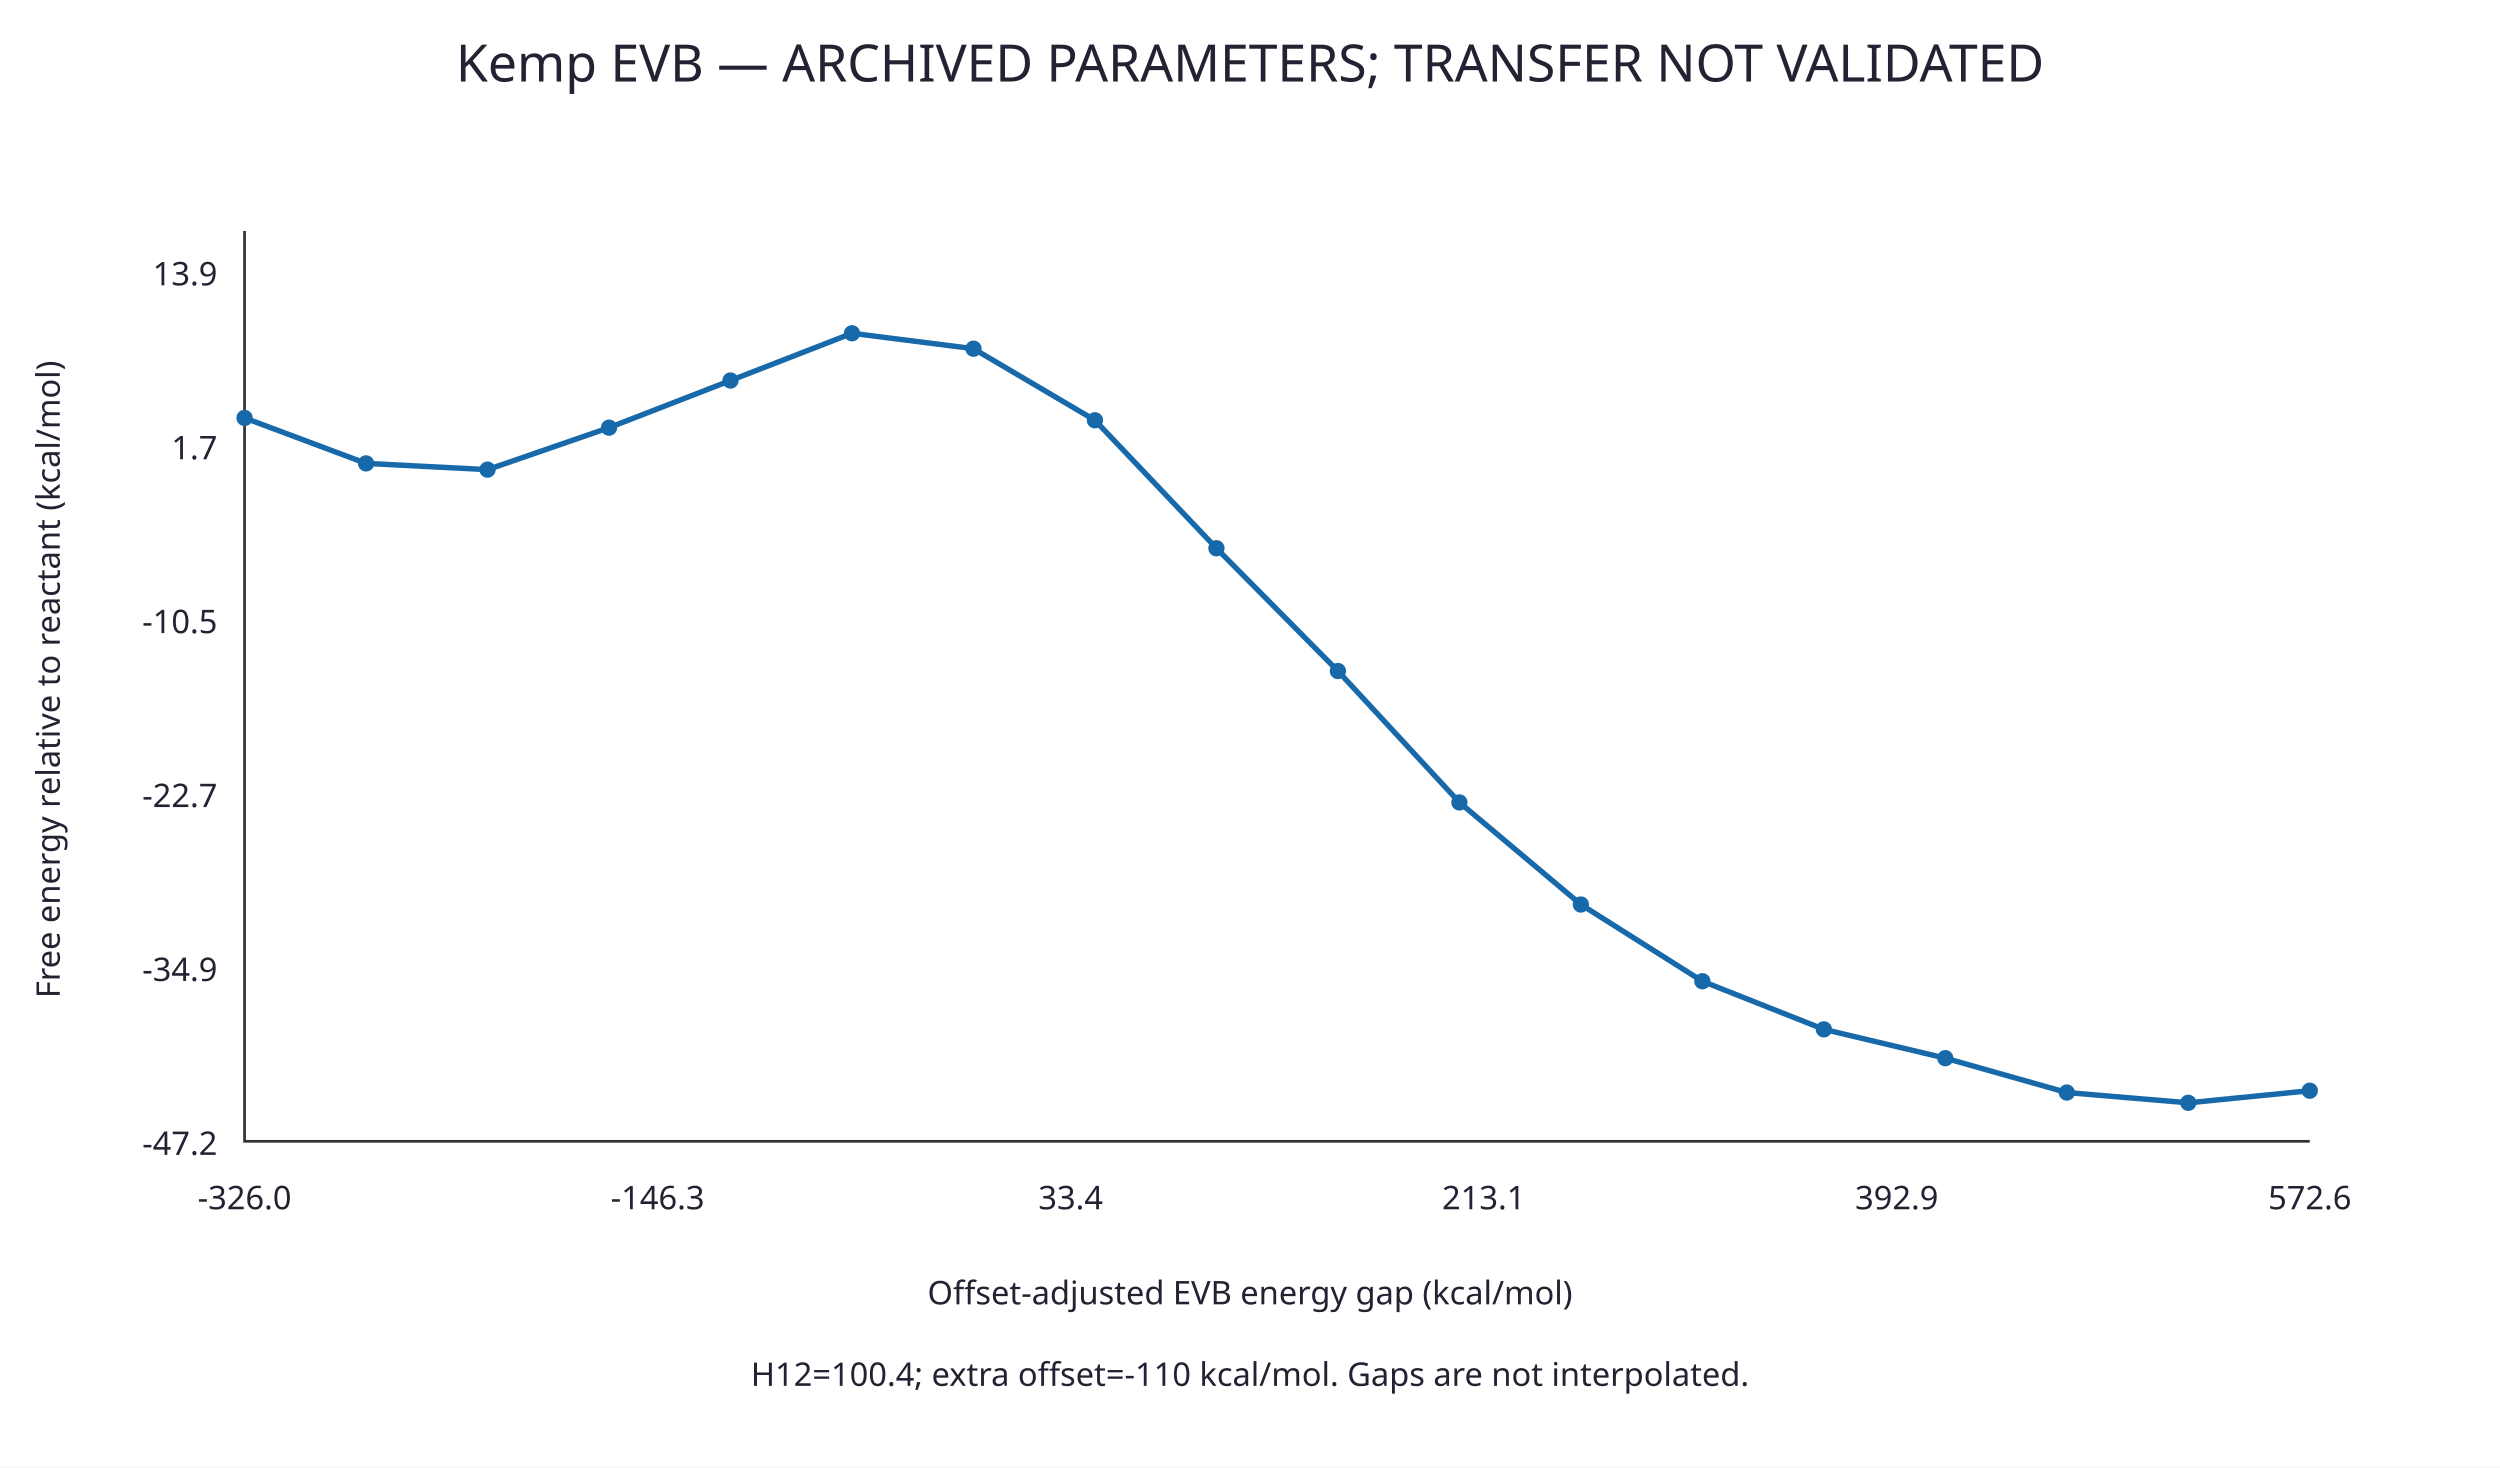
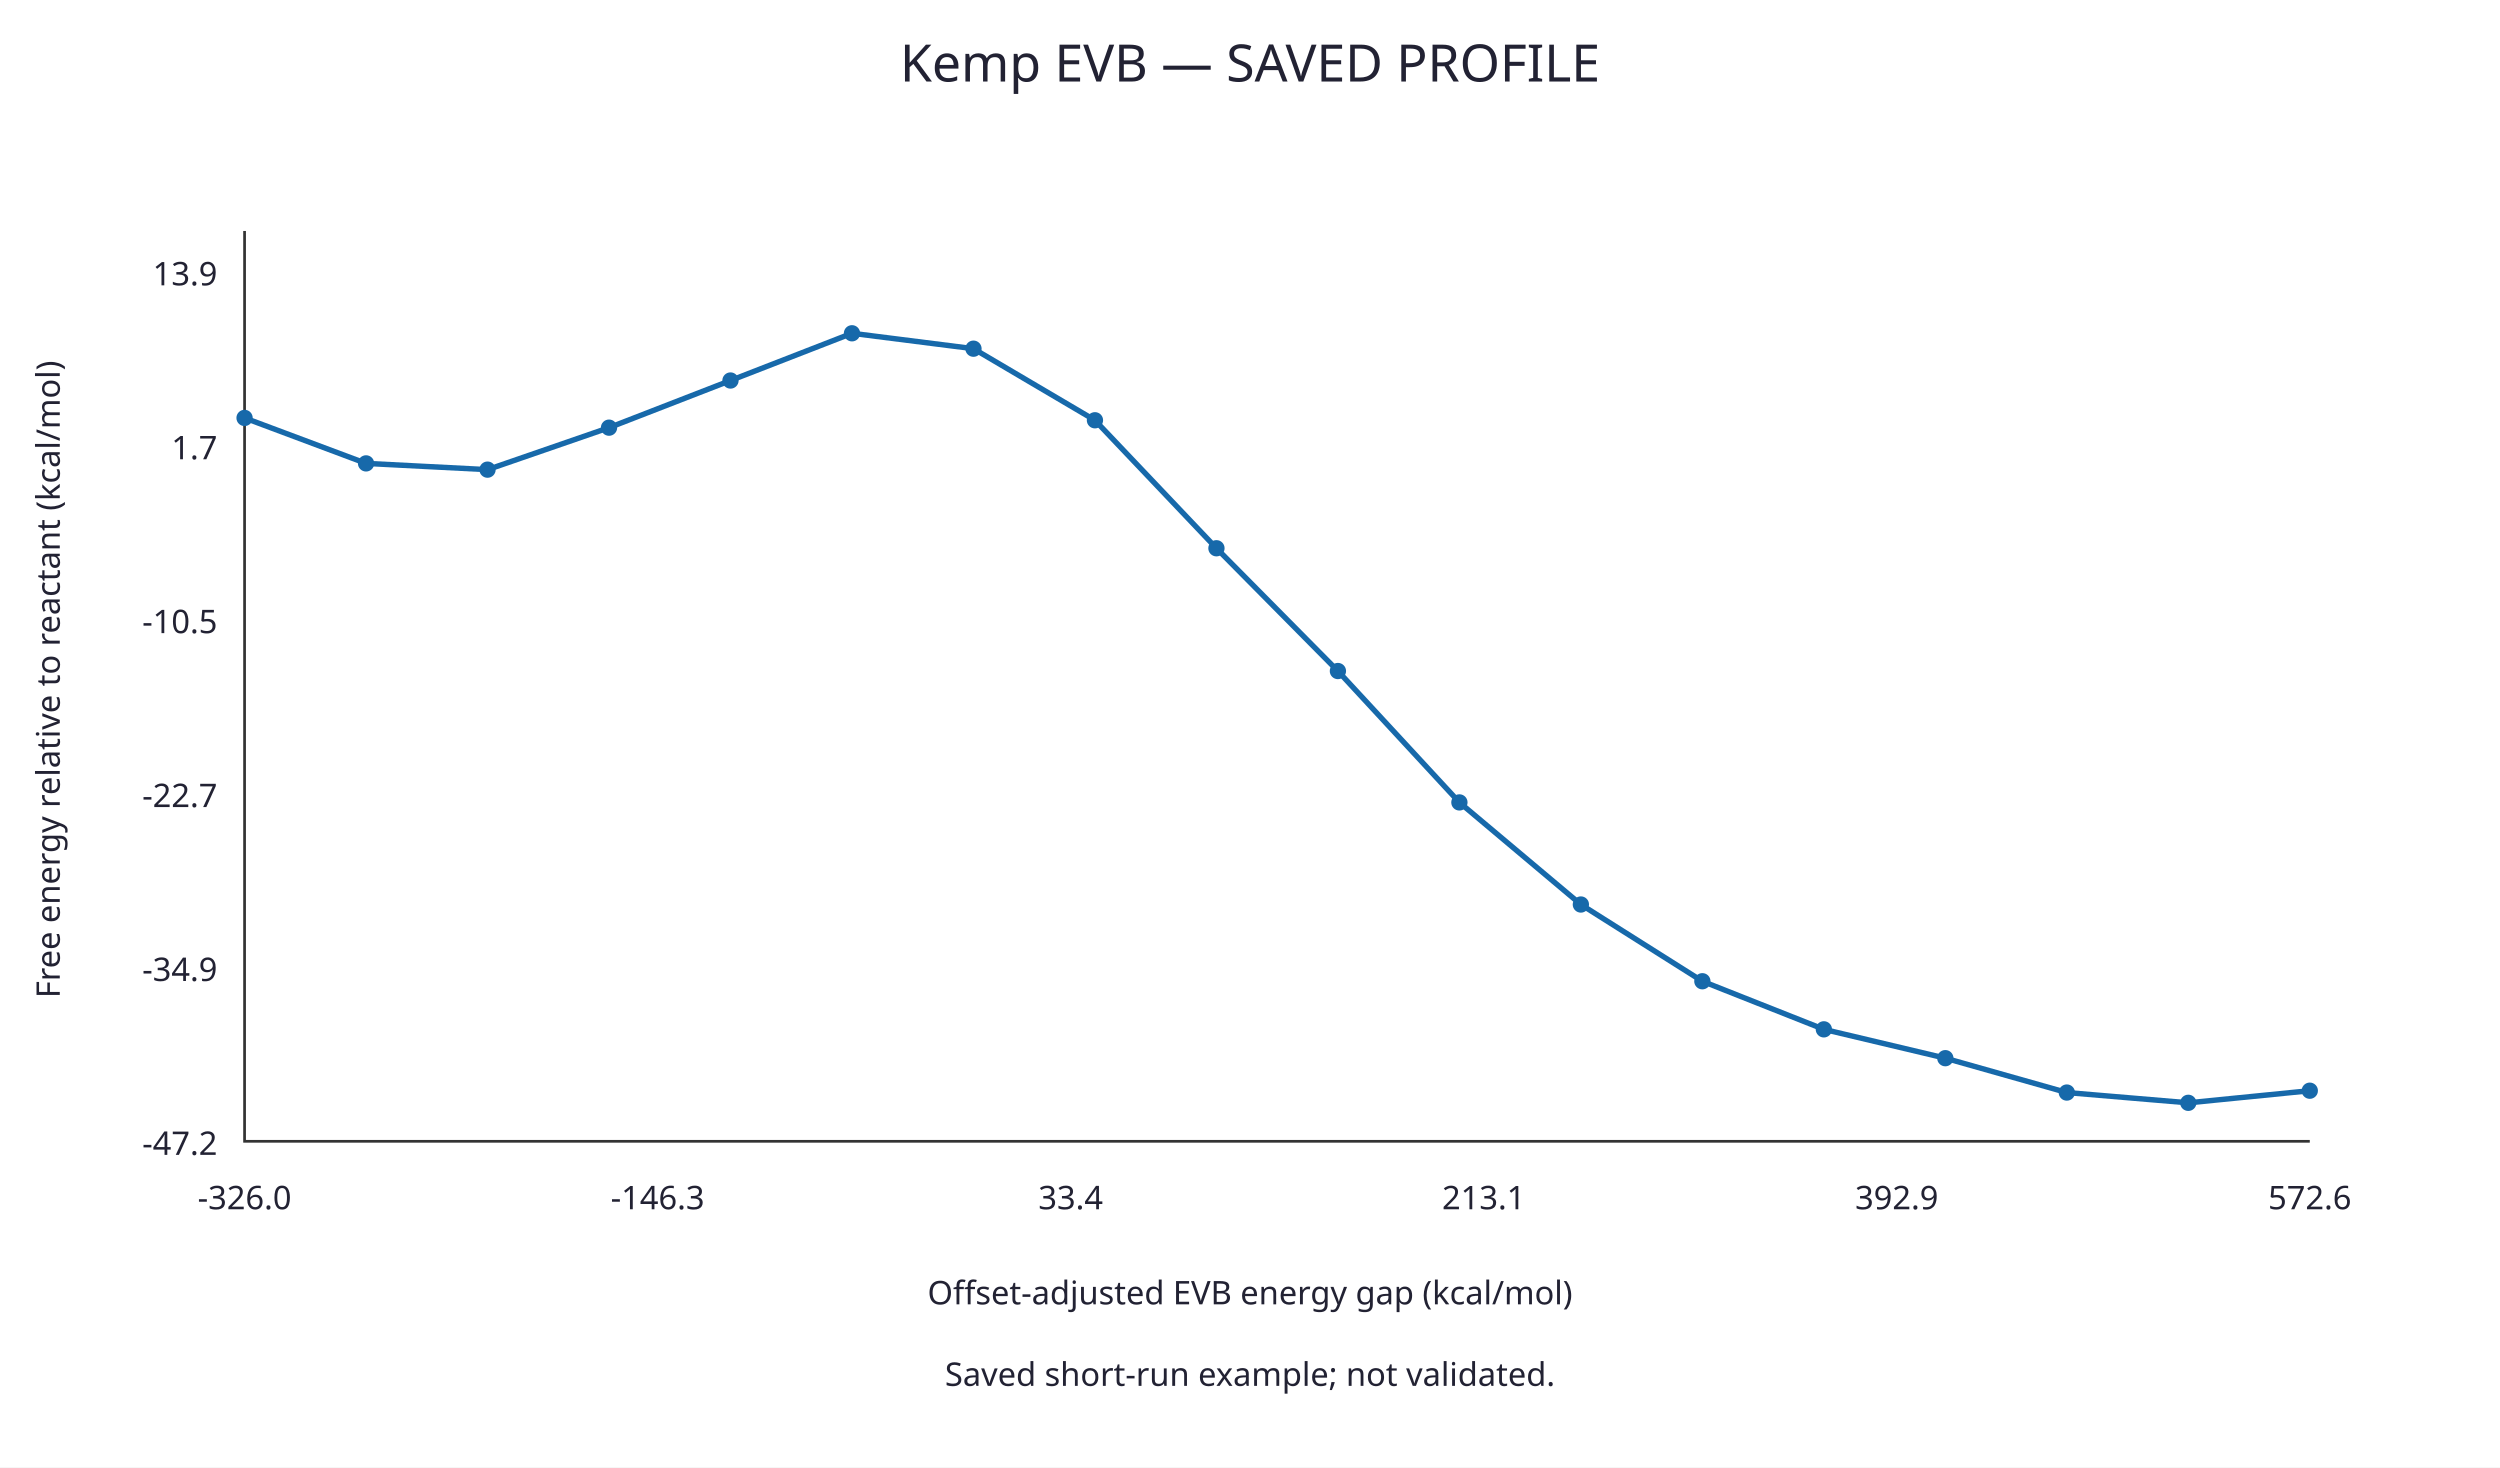
<svg xmlns="http://www.w3.org/2000/svg" style="max-width:100%;height:auto;display:block;margin:auto" width="920" height="540" viewBox="0 0 920 540">
  <rect width="920" height="540" fill="white" />
  <g font-family="sans-serif" fill="#223">
-     <text x="460" y="30" text-anchor="middle" font-size="19">Kemp EVB — ARCHIVED PARAMETERS; TRANSFER NOT VALIDATED</text>
+     <text x="460" y="30" text-anchor="middle" font-size="19">Kemp EVB — SAVED PROFILE</text>
    <path d="M90 85V420H850" fill="none" stroke="#333" />
    <text x="90.00" y="445" text-anchor="middle">-326.0</text>
    <text x="80" y="425.00" text-anchor="end">-47.2</text>
    <text x="242.00" y="445" text-anchor="middle">-146.3</text>
    <text x="80" y="361.00" text-anchor="end">-34.9</text>
    <text x="394.00" y="445" text-anchor="middle">33.4</text>
    <text x="80" y="297.00" text-anchor="end">-22.7</text>
    <text x="546.00" y="445" text-anchor="middle">213.1</text>
    <text x="80" y="233.00" text-anchor="end">-10.5</text>
    <text x="698.00" y="445" text-anchor="middle">392.9</text>
    <text x="80" y="169.00" text-anchor="end">1.7</text>
    <text x="850.00" y="445" text-anchor="middle">572.6</text>
    <text x="80" y="105.00" text-anchor="end">13.9</text>
    <circle cx="90.00" cy="153.80" r="3" fill="#1769aa" />
    <circle cx="134.71" cy="170.53" r="3" fill="#1769aa" />
    <circle cx="179.41" cy="172.83" r="3" fill="#1769aa" />
    <circle cx="224.12" cy="157.38" r="3" fill="#1769aa" />
    <circle cx="268.82" cy="140.03" r="3" fill="#1769aa" />
    <circle cx="313.53" cy="122.65" r="3" fill="#1769aa" />
    <circle cx="358.24" cy="128.32" r="3" fill="#1769aa" />
    <circle cx="402.94" cy="154.66" r="3" fill="#1769aa" />
    <circle cx="447.65" cy="201.76" r="3" fill="#1769aa" />
    <circle cx="492.35" cy="246.94" r="3" fill="#1769aa" />
    <circle cx="537.06" cy="295.29" r="3" fill="#1769aa" />
    <circle cx="581.76" cy="332.86" r="3" fill="#1769aa" />
    <circle cx="626.47" cy="361.10" r="3" fill="#1769aa" />
    <circle cx="671.18" cy="378.80" r="3" fill="#1769aa" />
    <circle cx="715.88" cy="389.41" r="3" fill="#1769aa" />
    <circle cx="760.59" cy="402.06" r="3" fill="#1769aa" />
    <circle cx="805.29" cy="405.84" r="3" fill="#1769aa" />
    <circle cx="850.00" cy="401.38" r="3" fill="#1769aa" />
    <polyline points="90.00,153.80 134.71,170.53 179.41,172.83 224.12,157.38 268.82,140.03 313.53,122.65 358.24,128.32 402.94,154.66 447.65,201.76 492.35,246.94 537.06,295.29 581.76,332.86 626.47,361.10 671.18,378.80 715.88,389.41 760.59,402.06 805.29,405.84 850.00,401.38" fill="none" stroke="#1769aa" stroke-width="2" />
    <text x="460" y="480" text-anchor="middle">Offset-adjusted EVB energy gap (kcal/mol)</text>
    <text transform="translate(22 250) rotate(-90)" text-anchor="middle">Free energy relative to reactant (kcal/mol)</text>
-     <text x="460" y="510" text-anchor="middle">H12=100.4; extra offset=-110 kcal/mol. Gaps are not interpolated.</text>
+     <text x="460" y="510" text-anchor="middle">Saved short-run example; not validated.</text>
  </g>
</svg>
